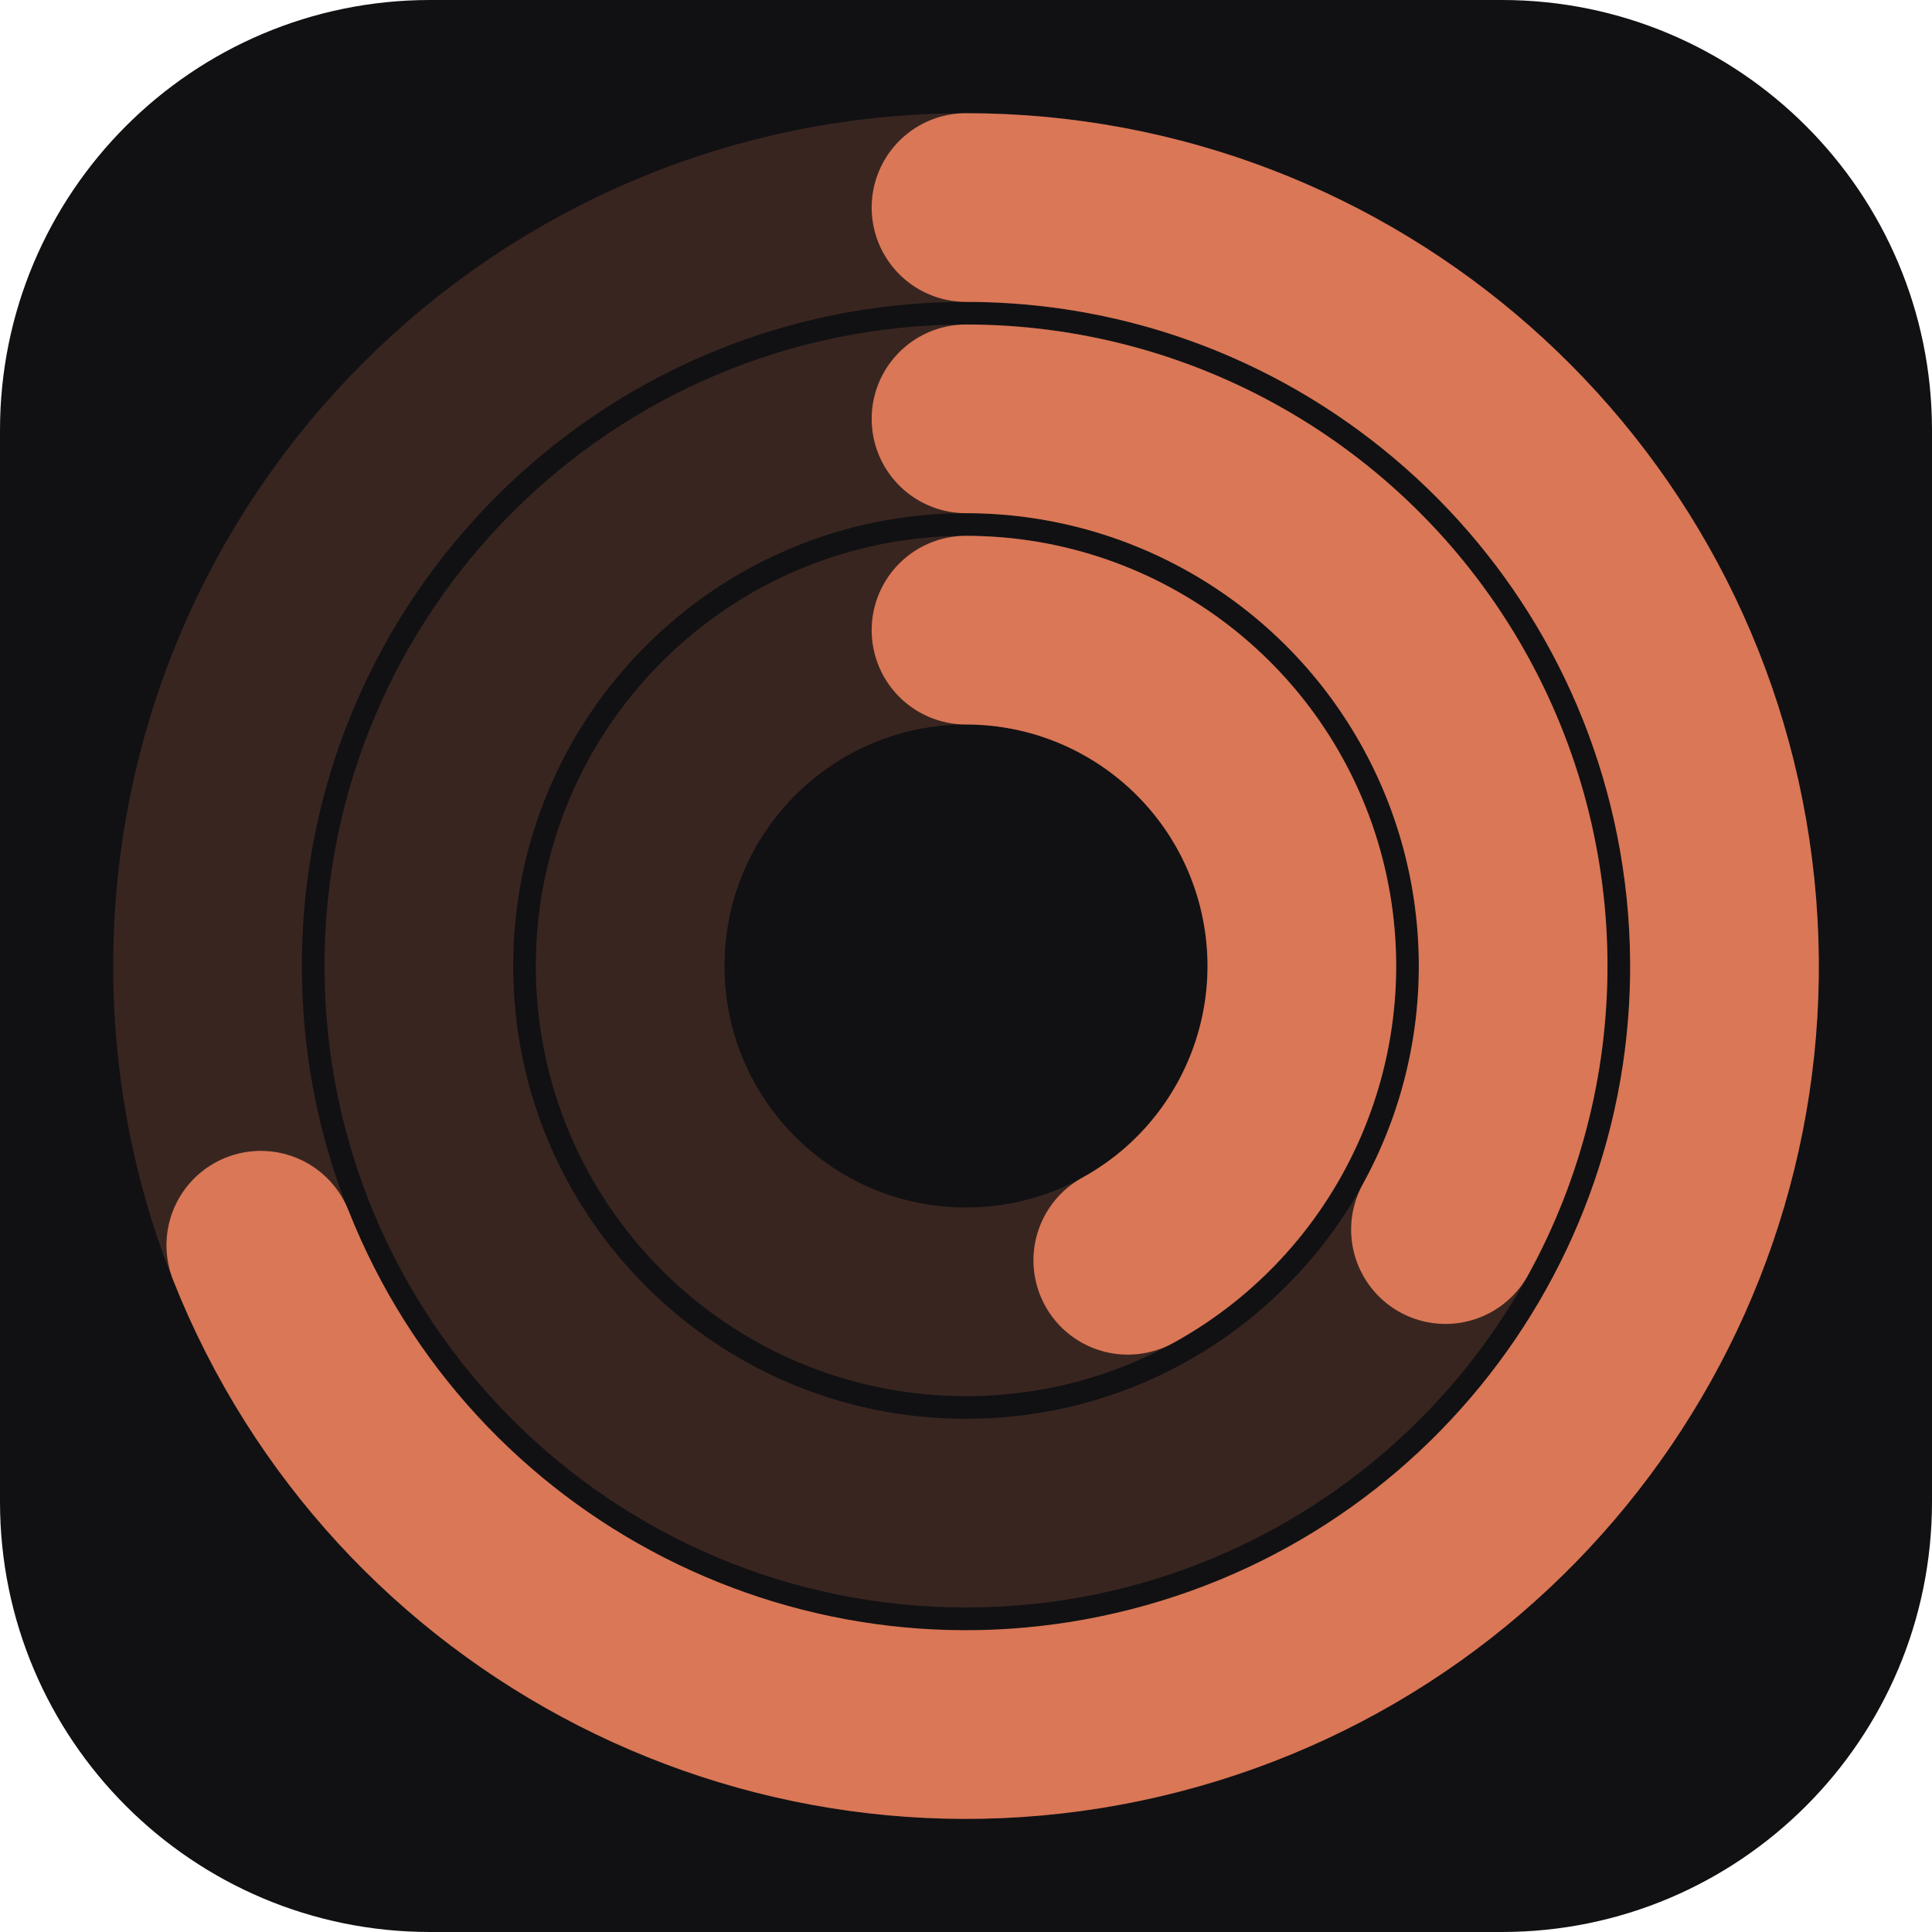
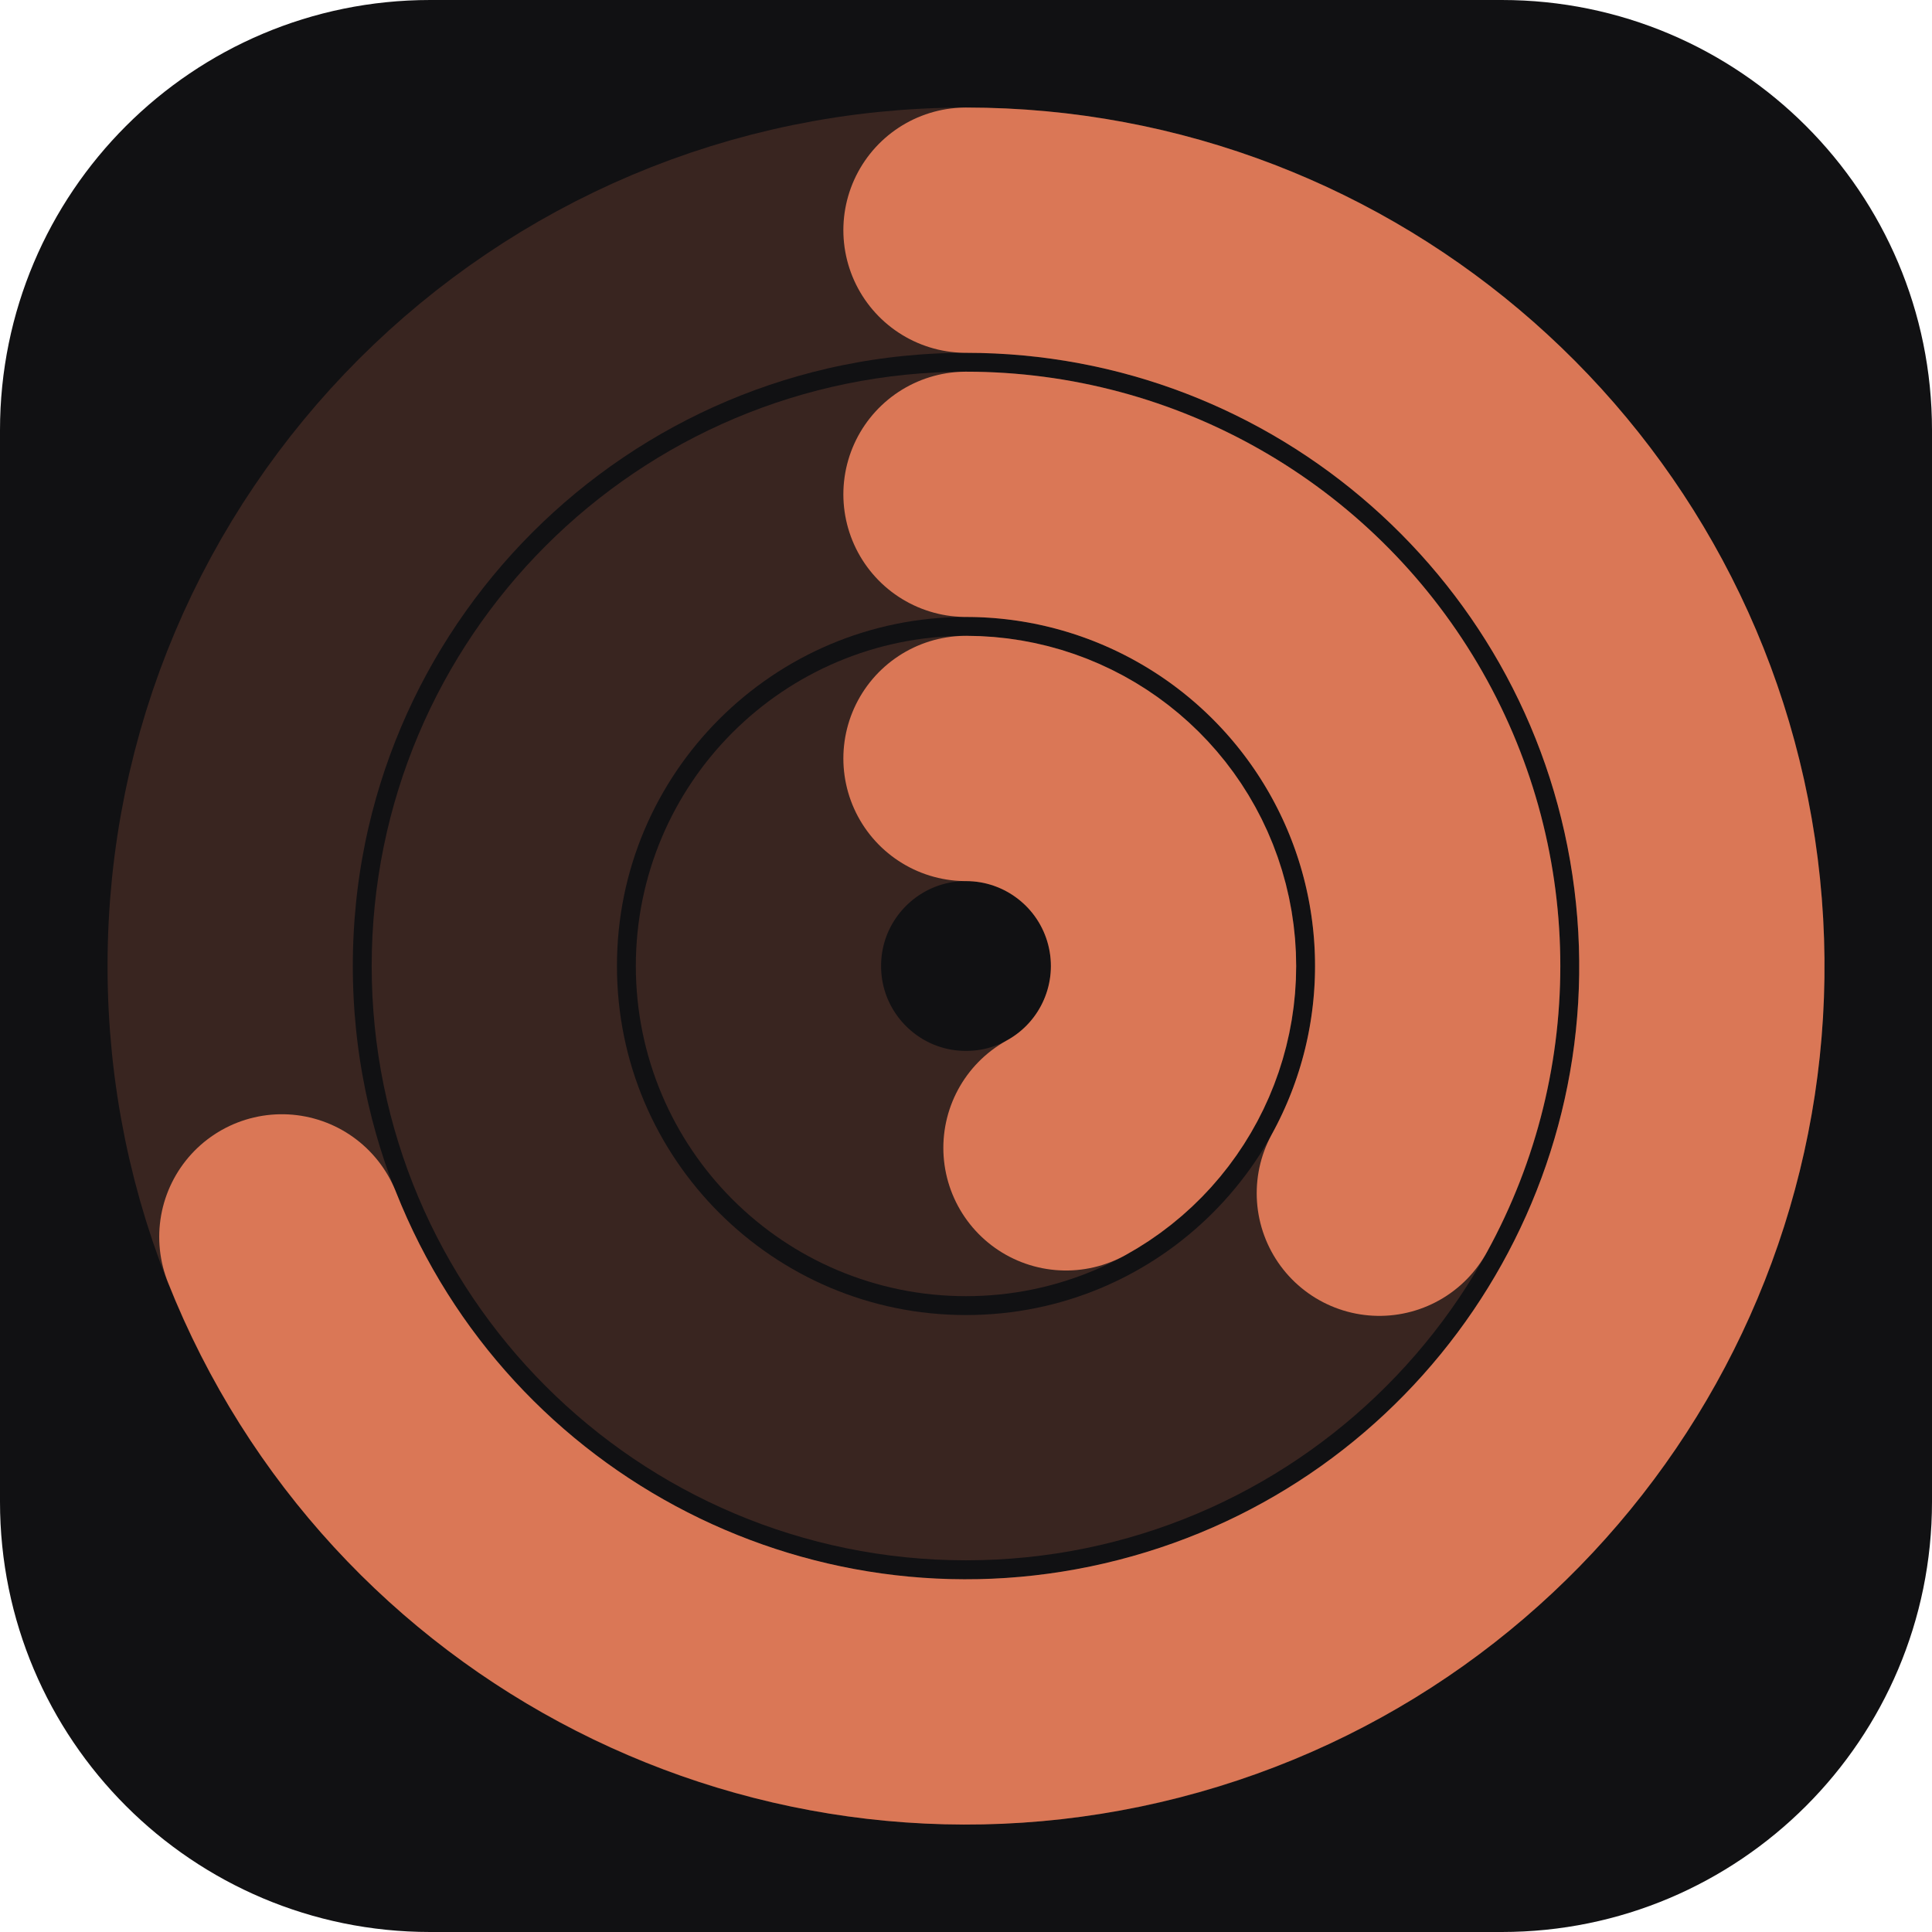
<svg xmlns="http://www.w3.org/2000/svg" width="1024" height="1024" viewBox="0 0 1024 1024">
  <rect width="1024" height="1024" rx="228" ry="228" fill="#111113" />
-   <circle cx="512" cy="512" r="402" fill="none" stroke="#DA7756" stroke-opacity="0.2" stroke-width="100" />
-   <path d="M 512 110 A 402 402 0 1 1 138.23 659.99" fill="none" stroke="#DA7756" stroke-width="100" stroke-linecap="round" />
-   <circle cx="512" cy="512" r="290" fill="none" stroke="#DA7756" stroke-opacity="0.2" stroke-width="100" />
-   <path d="M 512 222 A 290 290 0 0 1 766.13 651.71" fill="none" stroke="#DA7756" stroke-width="100" stroke-linecap="round" />
-   <circle cx="512" cy="512" r="178" fill="none" stroke="#DA7756" stroke-opacity="0.2" stroke-width="100" />
-   <path d="M 512 334 A 178 178 0 0 1 597.75 667.98" fill="none" stroke="#DA7756" stroke-width="100" stroke-linecap="round" />
+   <circle cx="512" cy="512" r="390" fill="none" stroke="#DA7756" stroke-opacity="0.2" stroke-width="130" />
+   <path d="M 512 122 A 390 390 0 1 1 149.39 655.57" fill="none" stroke="#DA7756" stroke-width="130" stroke-linecap="round" />
+   <circle cx="512" cy="512" r="250" fill="none" stroke="#DA7756" stroke-opacity="0.2" stroke-width="130" />
+   <path d="M 512 262 A 250 250 0 0 1 731.08 632.44" fill="none" stroke="#DA7756" stroke-width="130" stroke-linecap="round" />
+   <circle cx="512" cy="512" r="110" fill="none" stroke="#DA7756" stroke-opacity="0.2" stroke-width="130" />
+   <path d="M 512 402 A 110 110 0 0 1 564.99 608.39" fill="none" stroke="#DA7756" stroke-width="130" stroke-linecap="round" />
</svg>
